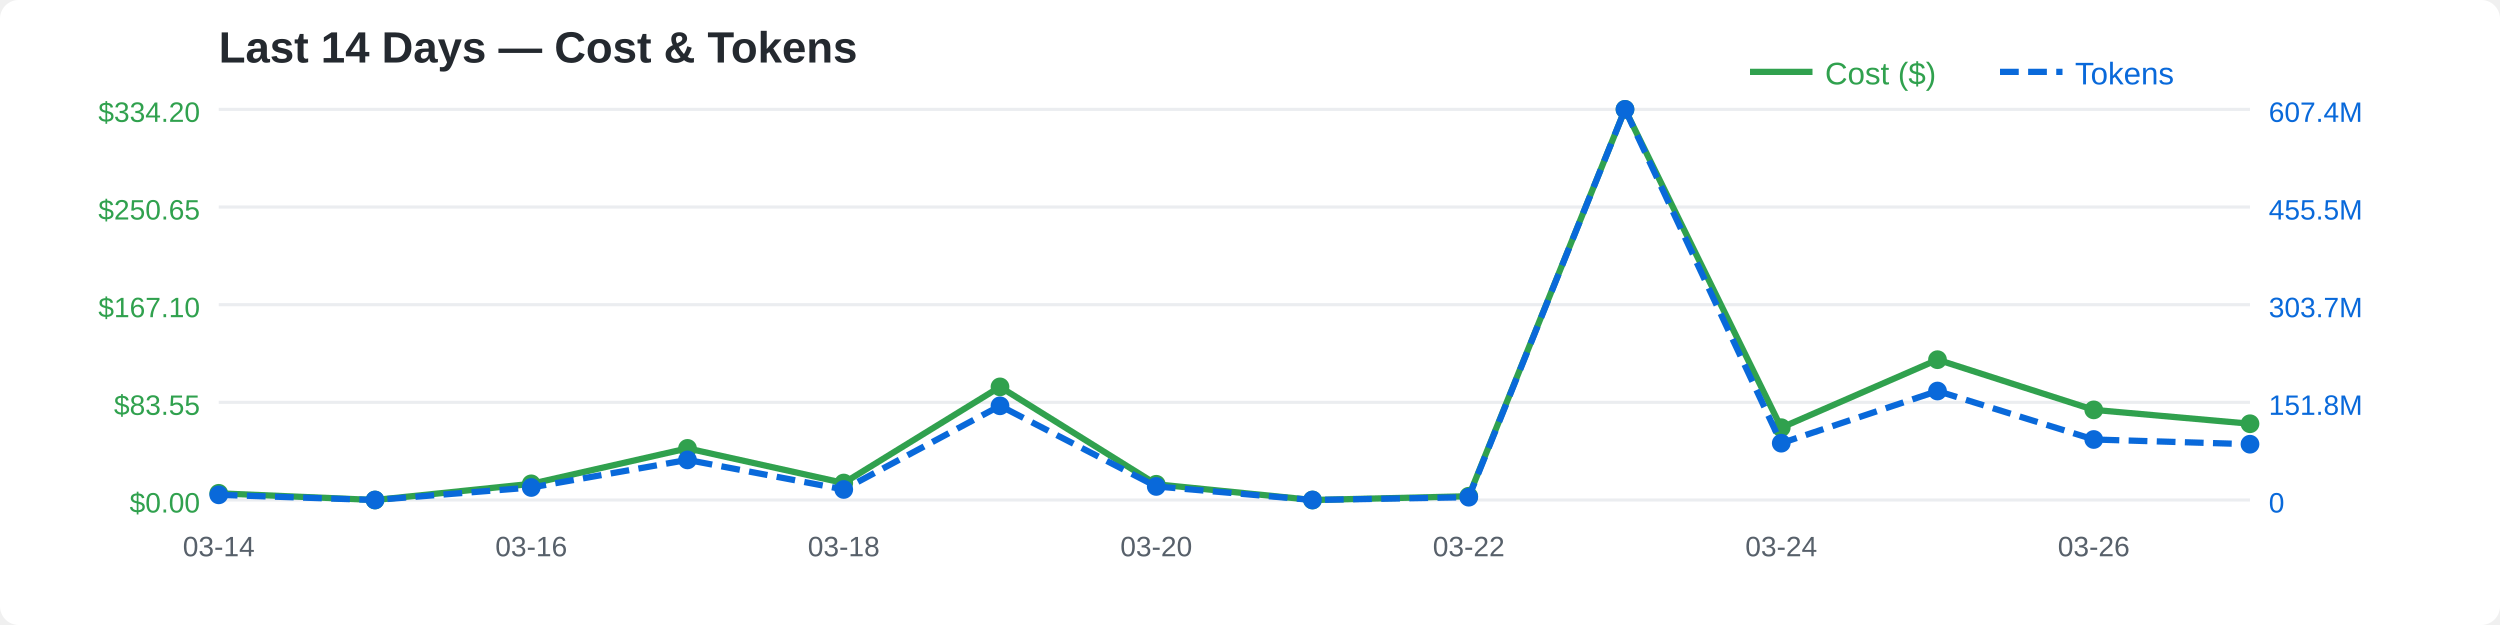
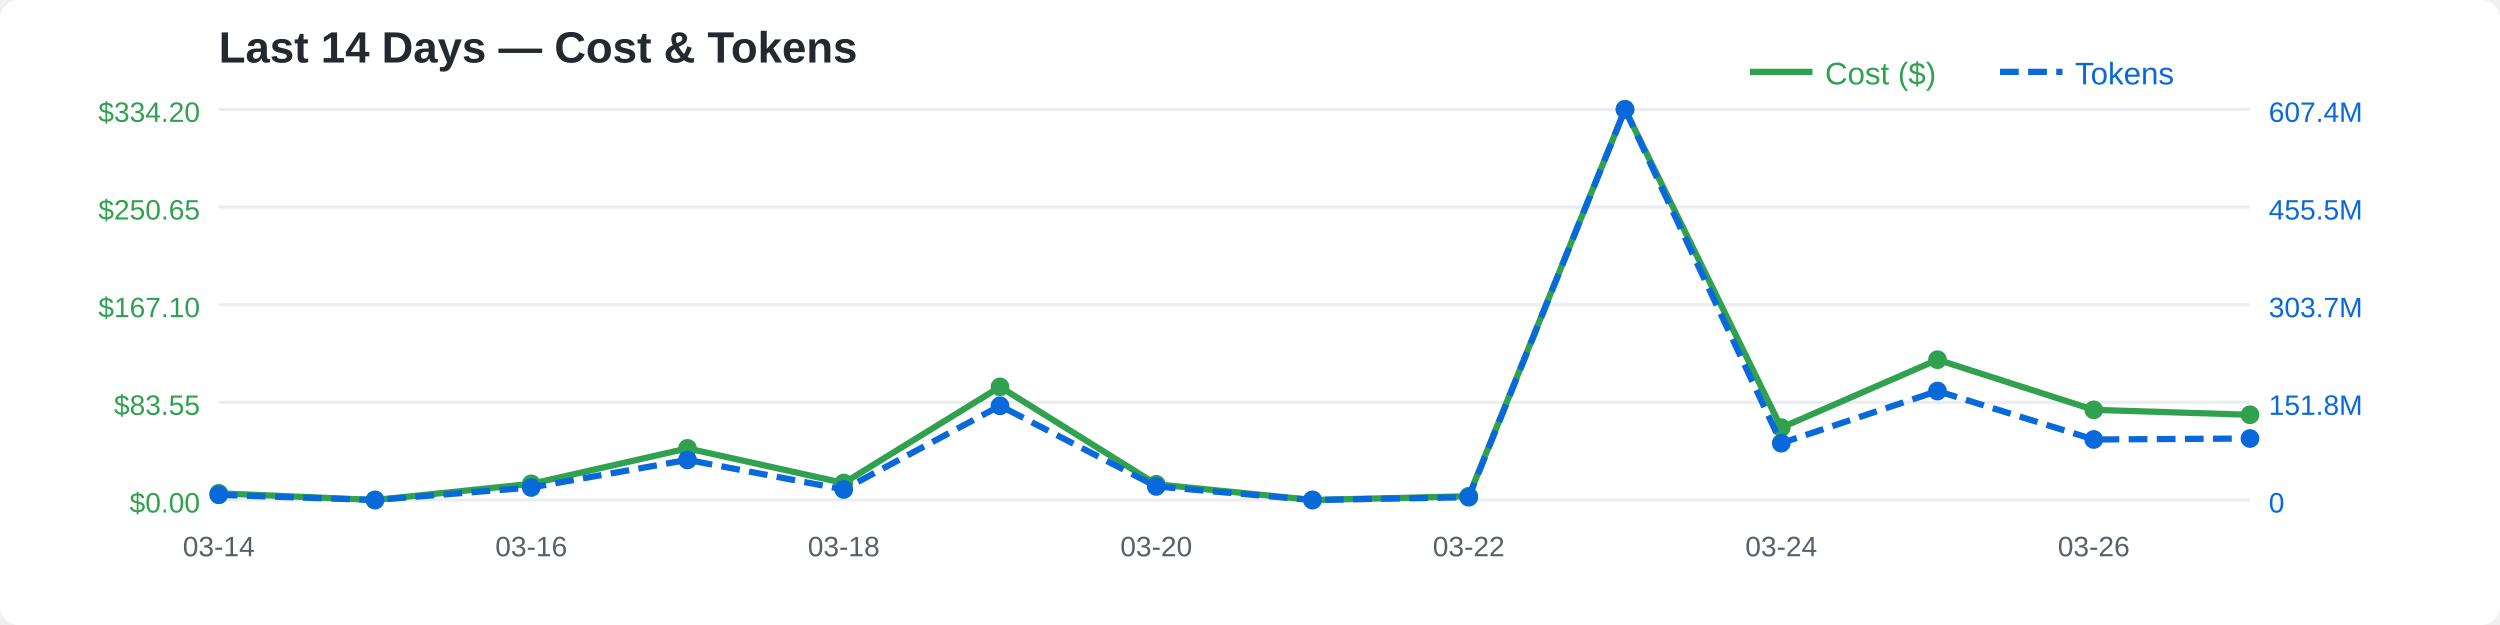
<svg xmlns="http://www.w3.org/2000/svg" width="800" height="200" viewBox="0 0 800 200">
  <rect width="800" height="200" fill="#ffffff" rx="6" />
  <text x="70" y="20" font-family="Arial, sans-serif" font-size="14" fill="#24292f" font-weight="bold">Last 14 Days — Cost &amp; Tokens</text>
  <line x1="70" y1="35.0" x2="720" y2="35.0" stroke="#ebedf0" stroke-width="1" />
  <line x1="70" y1="66.25" x2="720" y2="66.25" stroke="#ebedf0" stroke-width="1" />
  <line x1="70" y1="97.5" x2="720" y2="97.5" stroke="#ebedf0" stroke-width="1" />
  <line x1="70" y1="128.75" x2="720" y2="128.75" stroke="#ebedf0" stroke-width="1" />
  <line x1="70" y1="160.0" x2="720" y2="160.0" stroke="#ebedf0" stroke-width="1" />
  <text x="70.0" y="178" font-family="Arial, sans-serif" font-size="9" fill="#57606a" text-anchor="middle">03-14</text>
  <text x="170.0" y="178" font-family="Arial, sans-serif" font-size="9" fill="#57606a" text-anchor="middle">03-16</text>
  <text x="270.0" y="178" font-family="Arial, sans-serif" font-size="9" fill="#57606a" text-anchor="middle">03-18</text>
  <text x="370.0" y="178" font-family="Arial, sans-serif" font-size="9" fill="#57606a" text-anchor="middle">03-20</text>
  <text x="470.0" y="178" font-family="Arial, sans-serif" font-size="9" fill="#57606a" text-anchor="middle">03-22</text>
  <text x="570.0" y="178" font-family="Arial, sans-serif" font-size="9" fill="#57606a" text-anchor="middle">03-24</text>
  <text x="670.0" y="178" font-family="Arial, sans-serif" font-size="9" fill="#57606a" text-anchor="middle">03-26</text>
  <text x="64" y="39.0" font-family="Arial, sans-serif" font-size="9" fill="#30a14e" text-anchor="end">$334.20</text>
  <text x="64" y="70.25" font-family="Arial, sans-serif" font-size="9" fill="#30a14e" text-anchor="end">$250.65</text>
  <text x="64" y="101.5" font-family="Arial, sans-serif" font-size="9" fill="#30a14e" text-anchor="end">$167.10</text>
  <text x="64" y="132.75" font-family="Arial, sans-serif" font-size="9" fill="#30a14e" text-anchor="end">$83.55</text>
  <text x="64" y="164.0" font-family="Arial, sans-serif" font-size="9" fill="#30a14e" text-anchor="end">$0.00</text>
  <text x="726" y="39.0" font-family="Arial, sans-serif" font-size="9" fill="#0969da">607.4M</text>
  <text x="726" y="70.25" font-family="Arial, sans-serif" font-size="9" fill="#0969da">455.5M</text>
  <text x="726" y="101.5" font-family="Arial, sans-serif" font-size="9" fill="#0969da">303.7M</text>
  <text x="726" y="132.75" font-family="Arial, sans-serif" font-size="9" fill="#0969da">151.8M</text>
  <text x="726" y="164.0" font-family="Arial, sans-serif" font-size="9" fill="#0969da">0</text>
-   <polyline points="70.0,157.86 120.0,160.0 170.0,154.827 220.0,143.482 270.0,154.568 320.0,123.802 370.0,154.966 420.0,160.0 470.0,158.795 520.0,35.0 570.0,136.859 620.0,115.101 670.0,131.16 720.0,135.598" fill="none" stroke="#30a14e" stroke-width="2" />
+   <polyline points="70.0,157.86 120.0,160.0 170.0,154.827 220.0,143.482 270.0,154.568 320.0,123.802 370.0,154.966 420.0,160.0 470.0,158.795 520.0,35.0 570.0,136.859 620.0,115.101 670.0,131.16 720.0,132.728" fill="none" stroke="#30a14e" stroke-width="2" />
  <circle cx="70.0" cy="157.86" r="3" fill="#30a14e">
    </circle>
  <circle cx="120.0" cy="160.0" r="3" fill="#30a14e">
    </circle>
  <circle cx="170.0" cy="154.827" r="3" fill="#30a14e">
    </circle>
  <circle cx="220.0" cy="143.482" r="3" fill="#30a14e">
    </circle>
  <circle cx="270.0" cy="154.568" r="3" fill="#30a14e">
    </circle>
  <circle cx="320.0" cy="123.802" r="3" fill="#30a14e">
    </circle>
  <circle cx="370.0" cy="154.966" r="3" fill="#30a14e">
    </circle>
  <circle cx="420.0" cy="160.0" r="3" fill="#30a14e">
    </circle>
  <circle cx="470.0" cy="158.795" r="3" fill="#30a14e">
    </circle>
  <circle cx="520.0" cy="35.0" r="3" fill="#30a14e">
    </circle>
  <circle cx="570.0" cy="136.859" r="3" fill="#30a14e">
    </circle>
  <circle cx="620.0" cy="115.101" r="3" fill="#30a14e">
    </circle>
  <circle cx="670.0" cy="131.16" r="3" fill="#30a14e">
    </circle>
-   <circle cx="720.0" cy="135.598" r="3" fill="#30a14e">
+   <circle cx="720.0" cy="132.728" r="3" fill="#30a14e">
    </circle>
-   <polyline points="70.0,158.348 120.0,160.0 170.0,155.999 220.0,147.169 270.0,156.63 320.0,129.859 370.0,155.662 420.0,160.0 470.0,159.105 520.0,35.0 570.0,141.82 620.0,125.128 670.0,140.638 720.0,142.149" fill="none" stroke="#0969da" stroke-width="2" stroke-dasharray="6,3" />
+   <polyline points="70.0,158.348 120.0,160.0 170.0,155.999 220.0,147.169 270.0,156.63 320.0,129.859 370.0,155.662 420.0,160.0 470.0,159.105 520.0,35.0 570.0,141.82 620.0,125.128 670.0,140.638 720.0,140.323" fill="none" stroke="#0969da" stroke-width="2" stroke-dasharray="6,3" />
  <circle cx="70.0" cy="158.348" r="3" fill="#0969da">
    </circle>
  <circle cx="120.0" cy="160.0" r="3" fill="#0969da">
    </circle>
  <circle cx="170.0" cy="155.999" r="3" fill="#0969da">
    </circle>
  <circle cx="220.0" cy="147.169" r="3" fill="#0969da">
    </circle>
  <circle cx="270.0" cy="156.63" r="3" fill="#0969da">
    </circle>
  <circle cx="320.0" cy="129.859" r="3" fill="#0969da">
    </circle>
  <circle cx="370.0" cy="155.662" r="3" fill="#0969da">
    </circle>
  <circle cx="420.0" cy="160.0" r="3" fill="#0969da">
    </circle>
  <circle cx="470.0" cy="159.105" r="3" fill="#0969da">
    </circle>
  <circle cx="520.0" cy="35.0" r="3" fill="#0969da">
    </circle>
  <circle cx="570.0" cy="141.82" r="3" fill="#0969da">
    </circle>
  <circle cx="620.0" cy="125.128" r="3" fill="#0969da">
    </circle>
  <circle cx="670.0" cy="140.638" r="3" fill="#0969da">
    </circle>
-   <circle cx="720.0" cy="142.149" r="3" fill="#0969da">
+   <circle cx="720.0" cy="140.323" r="3" fill="#0969da">
    </circle>
  <line x1="560" y1="23" x2="580" y2="23" stroke="#30a14e" stroke-width="2" />
  <text x="584" y="27" font-family="Arial, sans-serif" font-size="10" fill="#30a14e">Cost ($)</text>
  <line x1="640" y1="23" x2="660" y2="23" stroke="#0969da" stroke-width="2" stroke-dasharray="6,3" />
  <text x="664" y="27" font-family="Arial, sans-serif" font-size="10" fill="#0969da">Tokens</text>
</svg>
